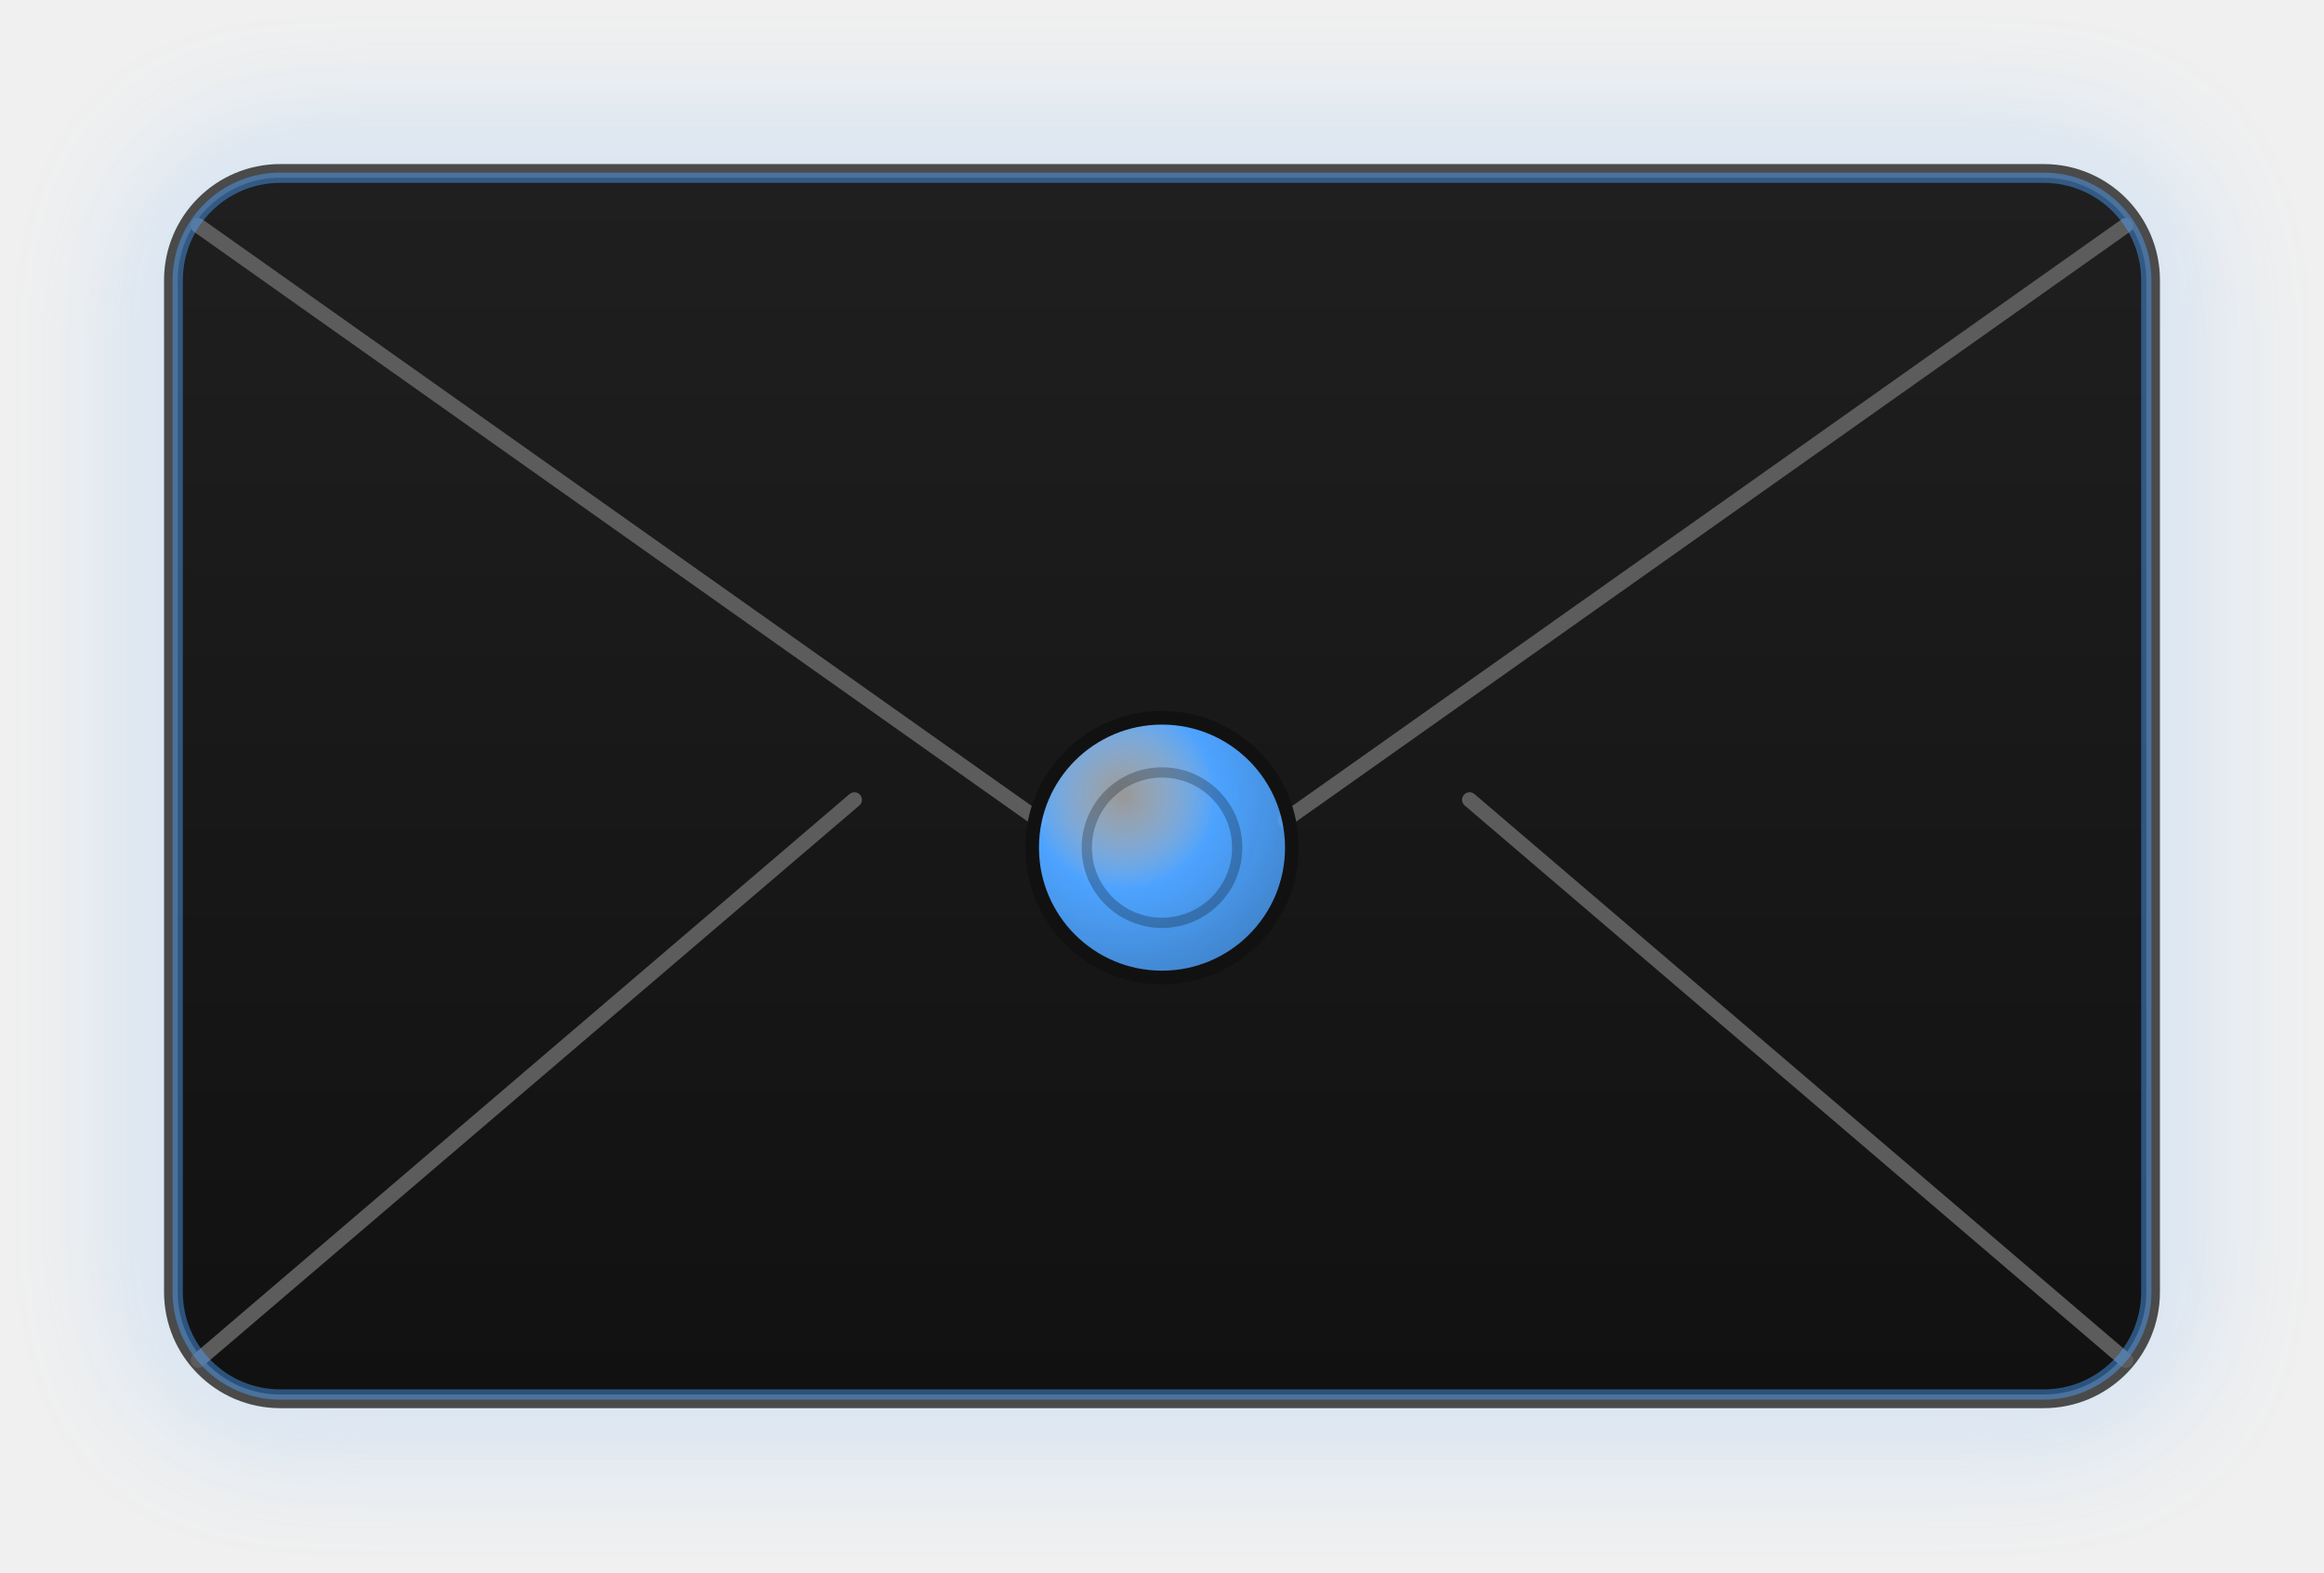
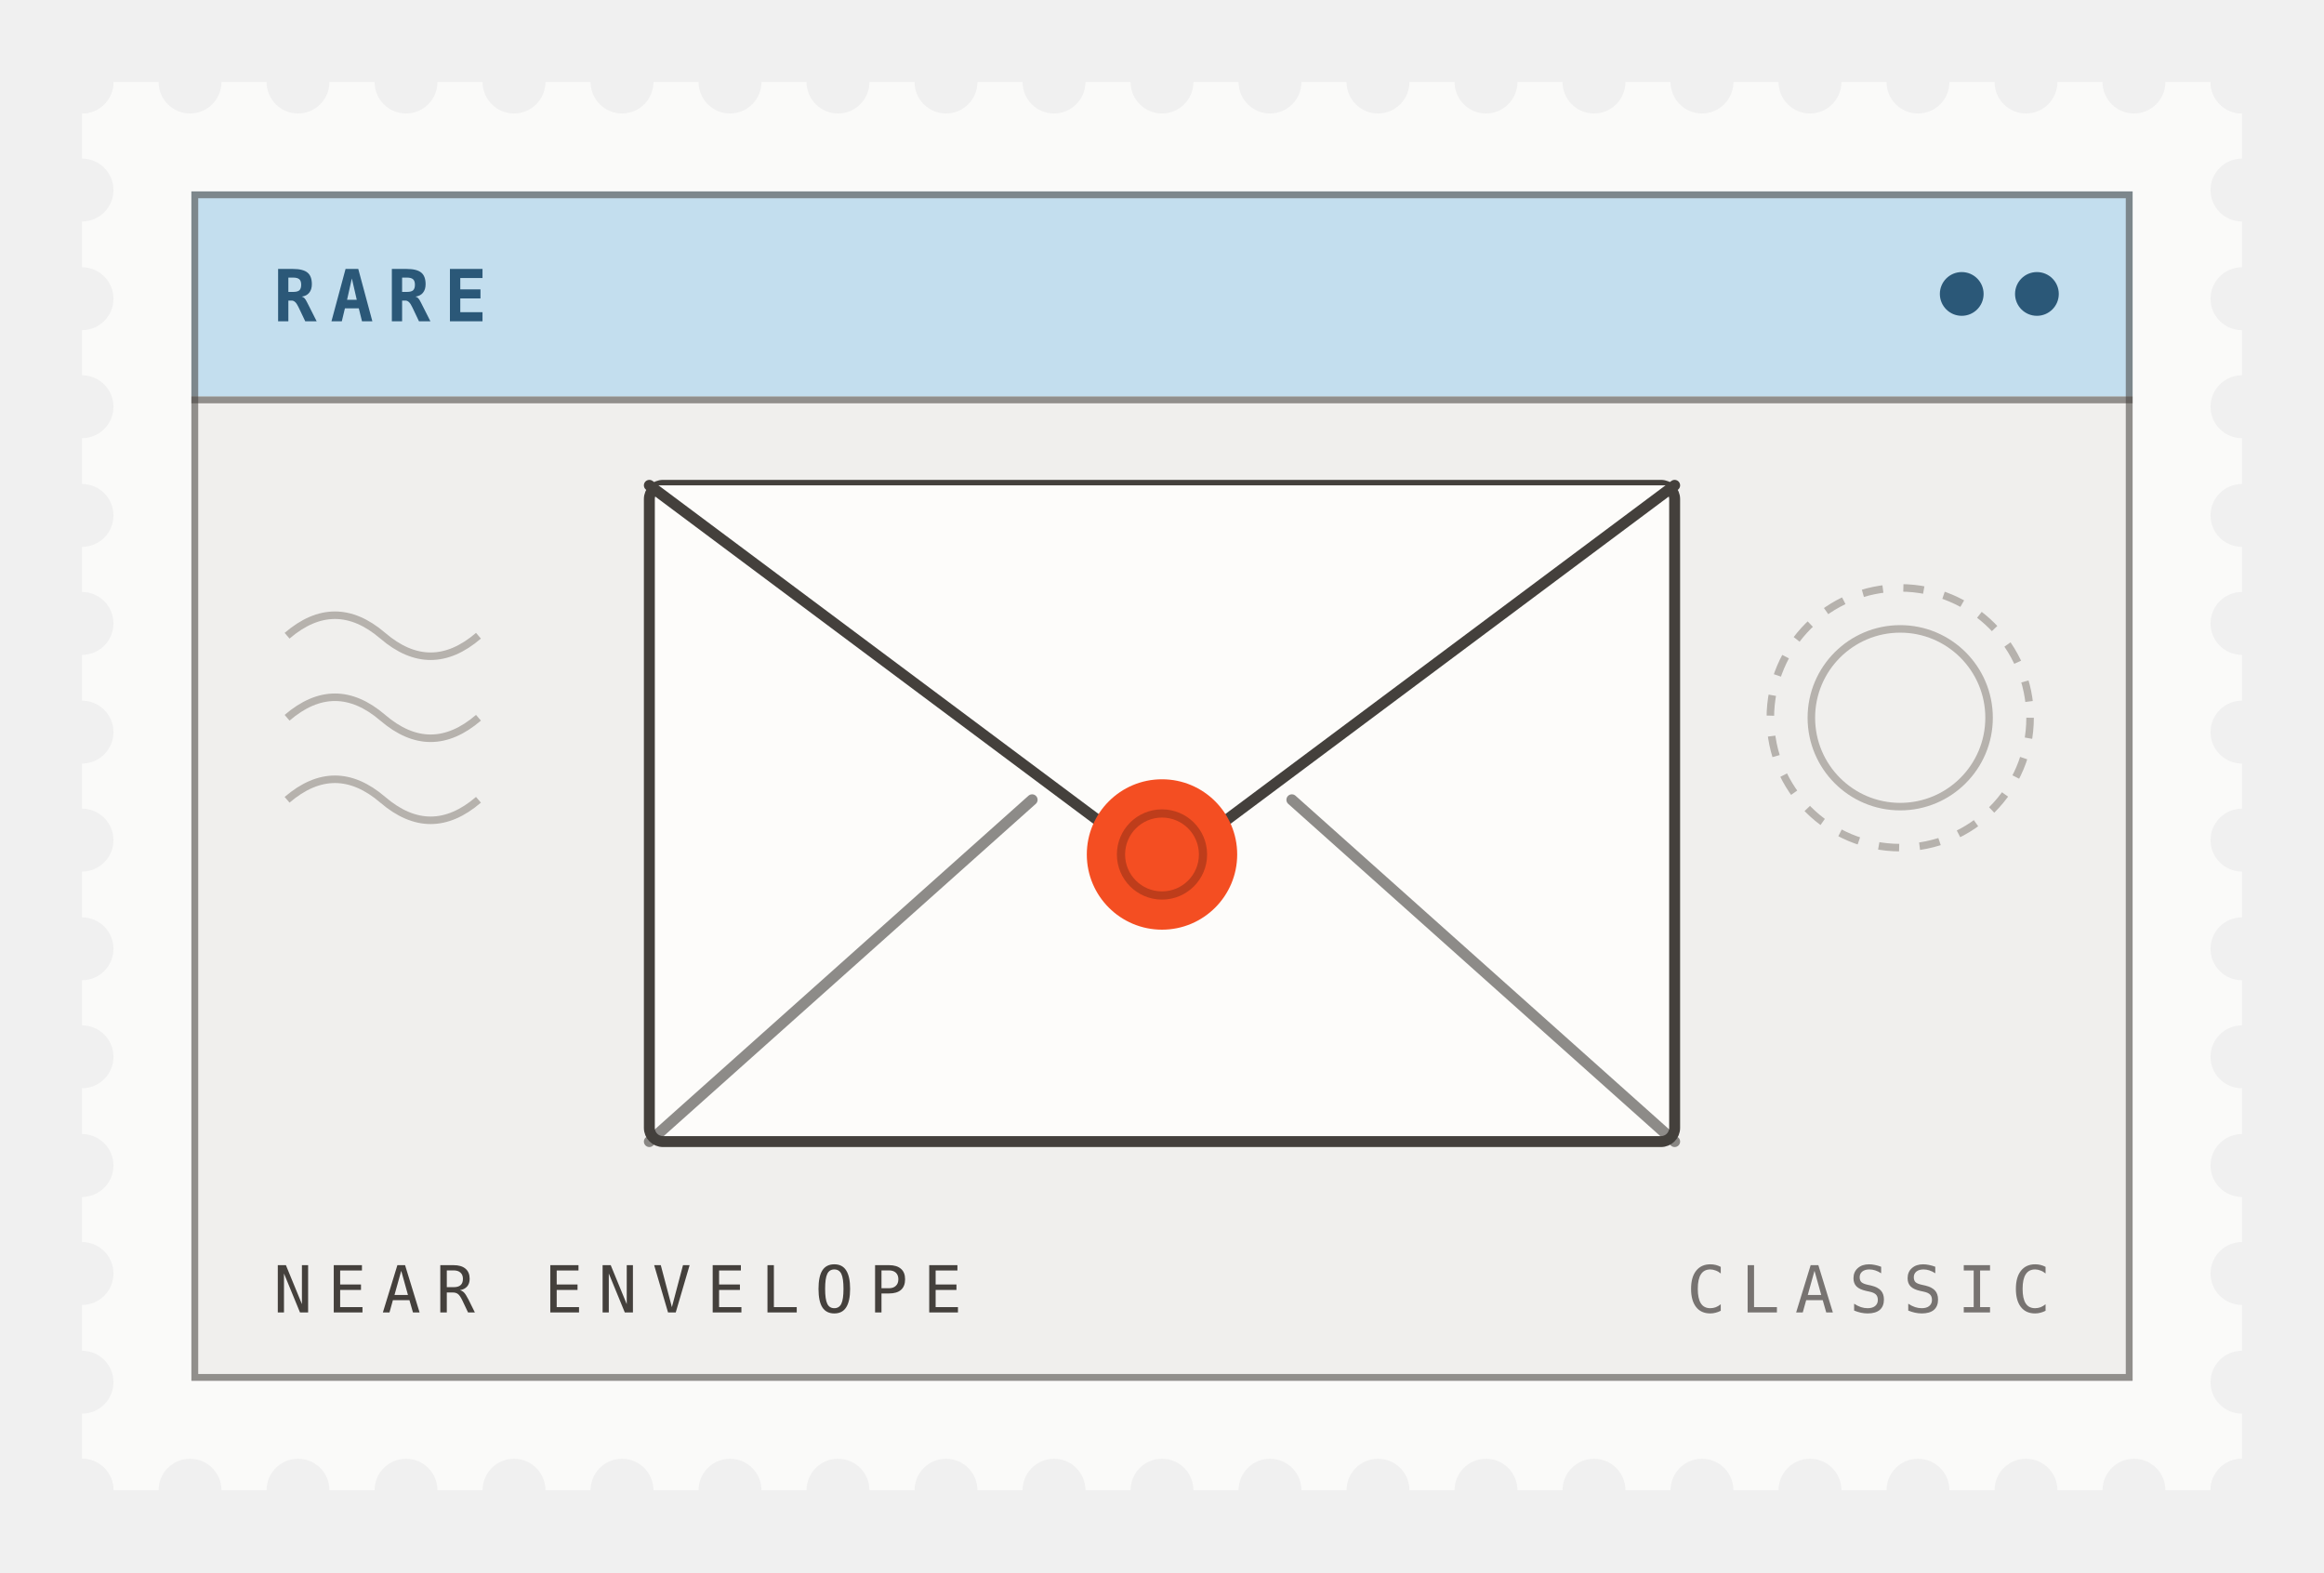
- <svg xmlns="http://www.w3.org/2000/svg" viewBox="0 0 340 230" role="img" aria-label="Envelope">
+ <svg xmlns="http://www.w3.org/2000/svg" viewBox="0 0 340 230" role="img" aria-label="CLASSIC envelope, RARE">
  <defs>
-     <linearGradient id="body" x1="0" y1="0" x2="0" y2="1">
-       <stop offset="0" stop-color="#1f1f1f" />
-       <stop offset="1" stop-color="#111111" />
-     </linearGradient>
-     <radialGradient id="seal" cx="0.35" cy="0.3" r="0.8">
-       <stop offset="0" stop-color="#ffffff" stop-opacity="0.55" />
-       <stop offset="0.45" stop-color="#4da3ff" />
-       <stop offset="1" stop-color="#4da3ff" stop-opacity="0.75" />
-     </radialGradient>
-     <filter id="glow" x="-30%" y="-30%" width="160%" height="160%">
-       <feGaussianBlur stdDeviation="9" />
-     </filter>
+     <mask id="perf">
+       <rect width="340" height="230" fill="#fff" />
+       <g fill="#000">
+         <circle cx="12.0" cy="12.0" r="4.6" />
+         <circle cx="27.8" cy="12.0" r="4.6" />
+         <circle cx="43.6" cy="12.0" r="4.6" />
+         <circle cx="59.4" cy="12.0" r="4.6" />
+         <circle cx="75.2" cy="12.0" r="4.6" />
+         <circle cx="91.0" cy="12.0" r="4.6" />
+         <circle cx="106.8" cy="12.0" r="4.6" />
+         <circle cx="122.6" cy="12.0" r="4.6" />
+         <circle cx="138.4" cy="12.0" r="4.6" />
+         <circle cx="154.2" cy="12.0" r="4.6" />
+         <circle cx="170.0" cy="12.0" r="4.6" />
+         <circle cx="185.8" cy="12.0" r="4.6" />
+         <circle cx="201.6" cy="12.0" r="4.6" />
+         <circle cx="217.4" cy="12.0" r="4.6" />
+         <circle cx="233.2" cy="12.0" r="4.6" />
+         <circle cx="249.0" cy="12.0" r="4.6" />
+         <circle cx="264.8" cy="12.0" r="4.6" />
+         <circle cx="280.6" cy="12.0" r="4.6" />
+         <circle cx="296.4" cy="12.0" r="4.6" />
+         <circle cx="312.2" cy="12.0" r="4.6" />
+         <circle cx="328.0" cy="12.0" r="4.6" />
+         <circle cx="12.0" cy="218.0" r="4.6" />
+         <circle cx="27.8" cy="218.0" r="4.6" />
+         <circle cx="43.6" cy="218.0" r="4.6" />
+         <circle cx="59.4" cy="218.0" r="4.6" />
+         <circle cx="75.2" cy="218.0" r="4.6" />
+         <circle cx="91.0" cy="218.0" r="4.6" />
+         <circle cx="106.8" cy="218.0" r="4.6" />
+         <circle cx="122.6" cy="218.0" r="4.6" />
+         <circle cx="138.4" cy="218.0" r="4.6" />
+         <circle cx="154.2" cy="218.0" r="4.6" />
+         <circle cx="170.0" cy="218.0" r="4.6" />
+         <circle cx="185.8" cy="218.0" r="4.6" />
+         <circle cx="201.6" cy="218.0" r="4.6" />
+         <circle cx="217.4" cy="218.0" r="4.6" />
+         <circle cx="233.2" cy="218.0" r="4.6" />
+         <circle cx="249.0" cy="218.0" r="4.6" />
+         <circle cx="264.8" cy="218.0" r="4.6" />
+         <circle cx="280.6" cy="218.0" r="4.6" />
+         <circle cx="296.4" cy="218.0" r="4.6" />
+         <circle cx="312.2" cy="218.0" r="4.6" />
+         <circle cx="328.0" cy="218.0" r="4.6" />
+         <circle cx="12.0" cy="12.0" r="4.6" />
+         <circle cx="12.0" cy="27.8" r="4.6" />
+         <circle cx="12.0" cy="43.7" r="4.6" />
+         <circle cx="12.0" cy="59.5" r="4.6" />
+         <circle cx="12.0" cy="75.4" r="4.6" />
+         <circle cx="12.0" cy="91.2" r="4.6" />
+         <circle cx="12.0" cy="107.1" r="4.6" />
+         <circle cx="12.0" cy="122.9" r="4.6" />
+         <circle cx="12.0" cy="138.8" r="4.6" />
+         <circle cx="12.0" cy="154.6" r="4.6" />
+         <circle cx="12.0" cy="170.5" r="4.6" />
+         <circle cx="12.0" cy="186.3" r="4.6" />
+         <circle cx="12.0" cy="202.2" r="4.6" />
+         <circle cx="12.0" cy="218.0" r="4.6" />
+         <circle cx="328.0" cy="12.0" r="4.6" />
+         <circle cx="328.0" cy="27.8" r="4.6" />
+         <circle cx="328.0" cy="43.7" r="4.6" />
+         <circle cx="328.0" cy="59.5" r="4.6" />
+         <circle cx="328.0" cy="75.4" r="4.6" />
+         <circle cx="328.0" cy="91.2" r="4.6" />
+         <circle cx="328.0" cy="107.1" r="4.6" />
+         <circle cx="328.0" cy="122.9" r="4.6" />
+         <circle cx="328.0" cy="138.8" r="4.6" />
+         <circle cx="328.0" cy="154.6" r="4.6" />
+         <circle cx="328.0" cy="170.5" r="4.6" />
+         <circle cx="328.0" cy="186.3" r="4.6" />
+         <circle cx="328.0" cy="202.2" r="4.6" />
+         <circle cx="328.0" cy="218.0" r="4.6" />
+       </g>
+     </mask>
  </defs>
-   <rect x="25" y="25" width="290" height="180" rx="16" fill="none" stroke="#4da3ff" stroke-width="6" opacity="0.45" filter="url(#glow)" />
-   <rect x="25" y="25" width="290" height="180" rx="16" fill="url(#body)" stroke="#4a4a4a" stroke-width="2" />
-   <g fill="none" stroke="#5c5c5c" stroke-width="2.2" stroke-linecap="round">
-     <path d="M29 33 L152 120 M311 33 L188 120" />
-     <path d="M29 199 L125 117 M311 199 L215 117" />
+   <rect x="12" y="12" width="316" height="206" fill="#fafaf9" mask="url(#perf)" />
+   <rect x="28" y="28" width="284" height="174" fill="#f0efed" />
+   <rect x="28" y="28" width="284" height="30" fill="#c3deee" />
+   <rect x="28.5" y="28.5" width="283" height="173" fill="none" stroke="#44403c" stroke-opacity="0.55" />
+   <path d="M28 58.5 H312" stroke="#44403c" stroke-opacity="0.55" />
+   <text x="40" y="47" font-family="ui-monospace, 'IBM Plex Mono', Menlo, Consolas, monospace" font-size="10.5" font-weight="600" letter-spacing="2" fill="#2b5878">RARE</text>
+   <circle cx="298" cy="43" r="3.2" fill="#2b5878" />
+   <circle cx="287" cy="43" r="3.2" fill="#2b5878" />
+   <g stroke="#44403c" stroke-width="1.6" stroke-linejoin="round" stroke-linecap="round">
+     <rect x="95" y="71" width="150" height="96" rx="2" fill="#fdfcfa" />
+     <path d="M95 167 L151 117 M245 167 L189 117" fill="none" stroke-opacity="0.6" />
+     <path d="M95 71 L170 127 L245 71" fill="#fdfcfa" />
  </g>
-   <rect x="26" y="26" width="288" height="178" rx="15" fill="none" stroke="#4da3ff" stroke-opacity="0.45" stroke-width="1.5" />
-   <circle cx="170" cy="124" r="19" fill="url(#seal)" stroke="#111111" stroke-width="2" />
-   <circle cx="170" cy="124" r="11" fill="none" stroke="#000" stroke-opacity="0.25" stroke-width="1.5" />
+   <circle cx="170" cy="125" r="11" fill="#f44e22" />
+   <circle cx="170" cy="125" r="6" fill="none" stroke="#000" stroke-opacity="0.22" stroke-width="1.2" />
+   <g fill="none" stroke="#a8a29e" stroke-width="1.1" stroke-opacity="0.8">
+     <path d="M42 93 q7 -6 14 0 t14 0 M42 105 q7 -6 14 0 t14 0 M42 117 q7 -6 14 0 t14 0" />
+     <circle cx="278" cy="105" r="19" stroke-dasharray="3 3" />
+     <circle cx="278" cy="105" r="13" />
+   </g>
+   <text x="40" y="192" font-family="ui-monospace, 'IBM Plex Mono', Menlo, Consolas, monospace" font-size="9.5" letter-spacing="2.2" fill="#44403c">NEAR ENVELOPE</text>
+   <text x="300" y="192" text-anchor="end" font-family="ui-monospace, 'IBM Plex Mono', Menlo, Consolas, monospace" font-size="9.5" letter-spacing="2.2" fill="#44403c" fill-opacity="0.7">CLASSIC</text>
</svg>
